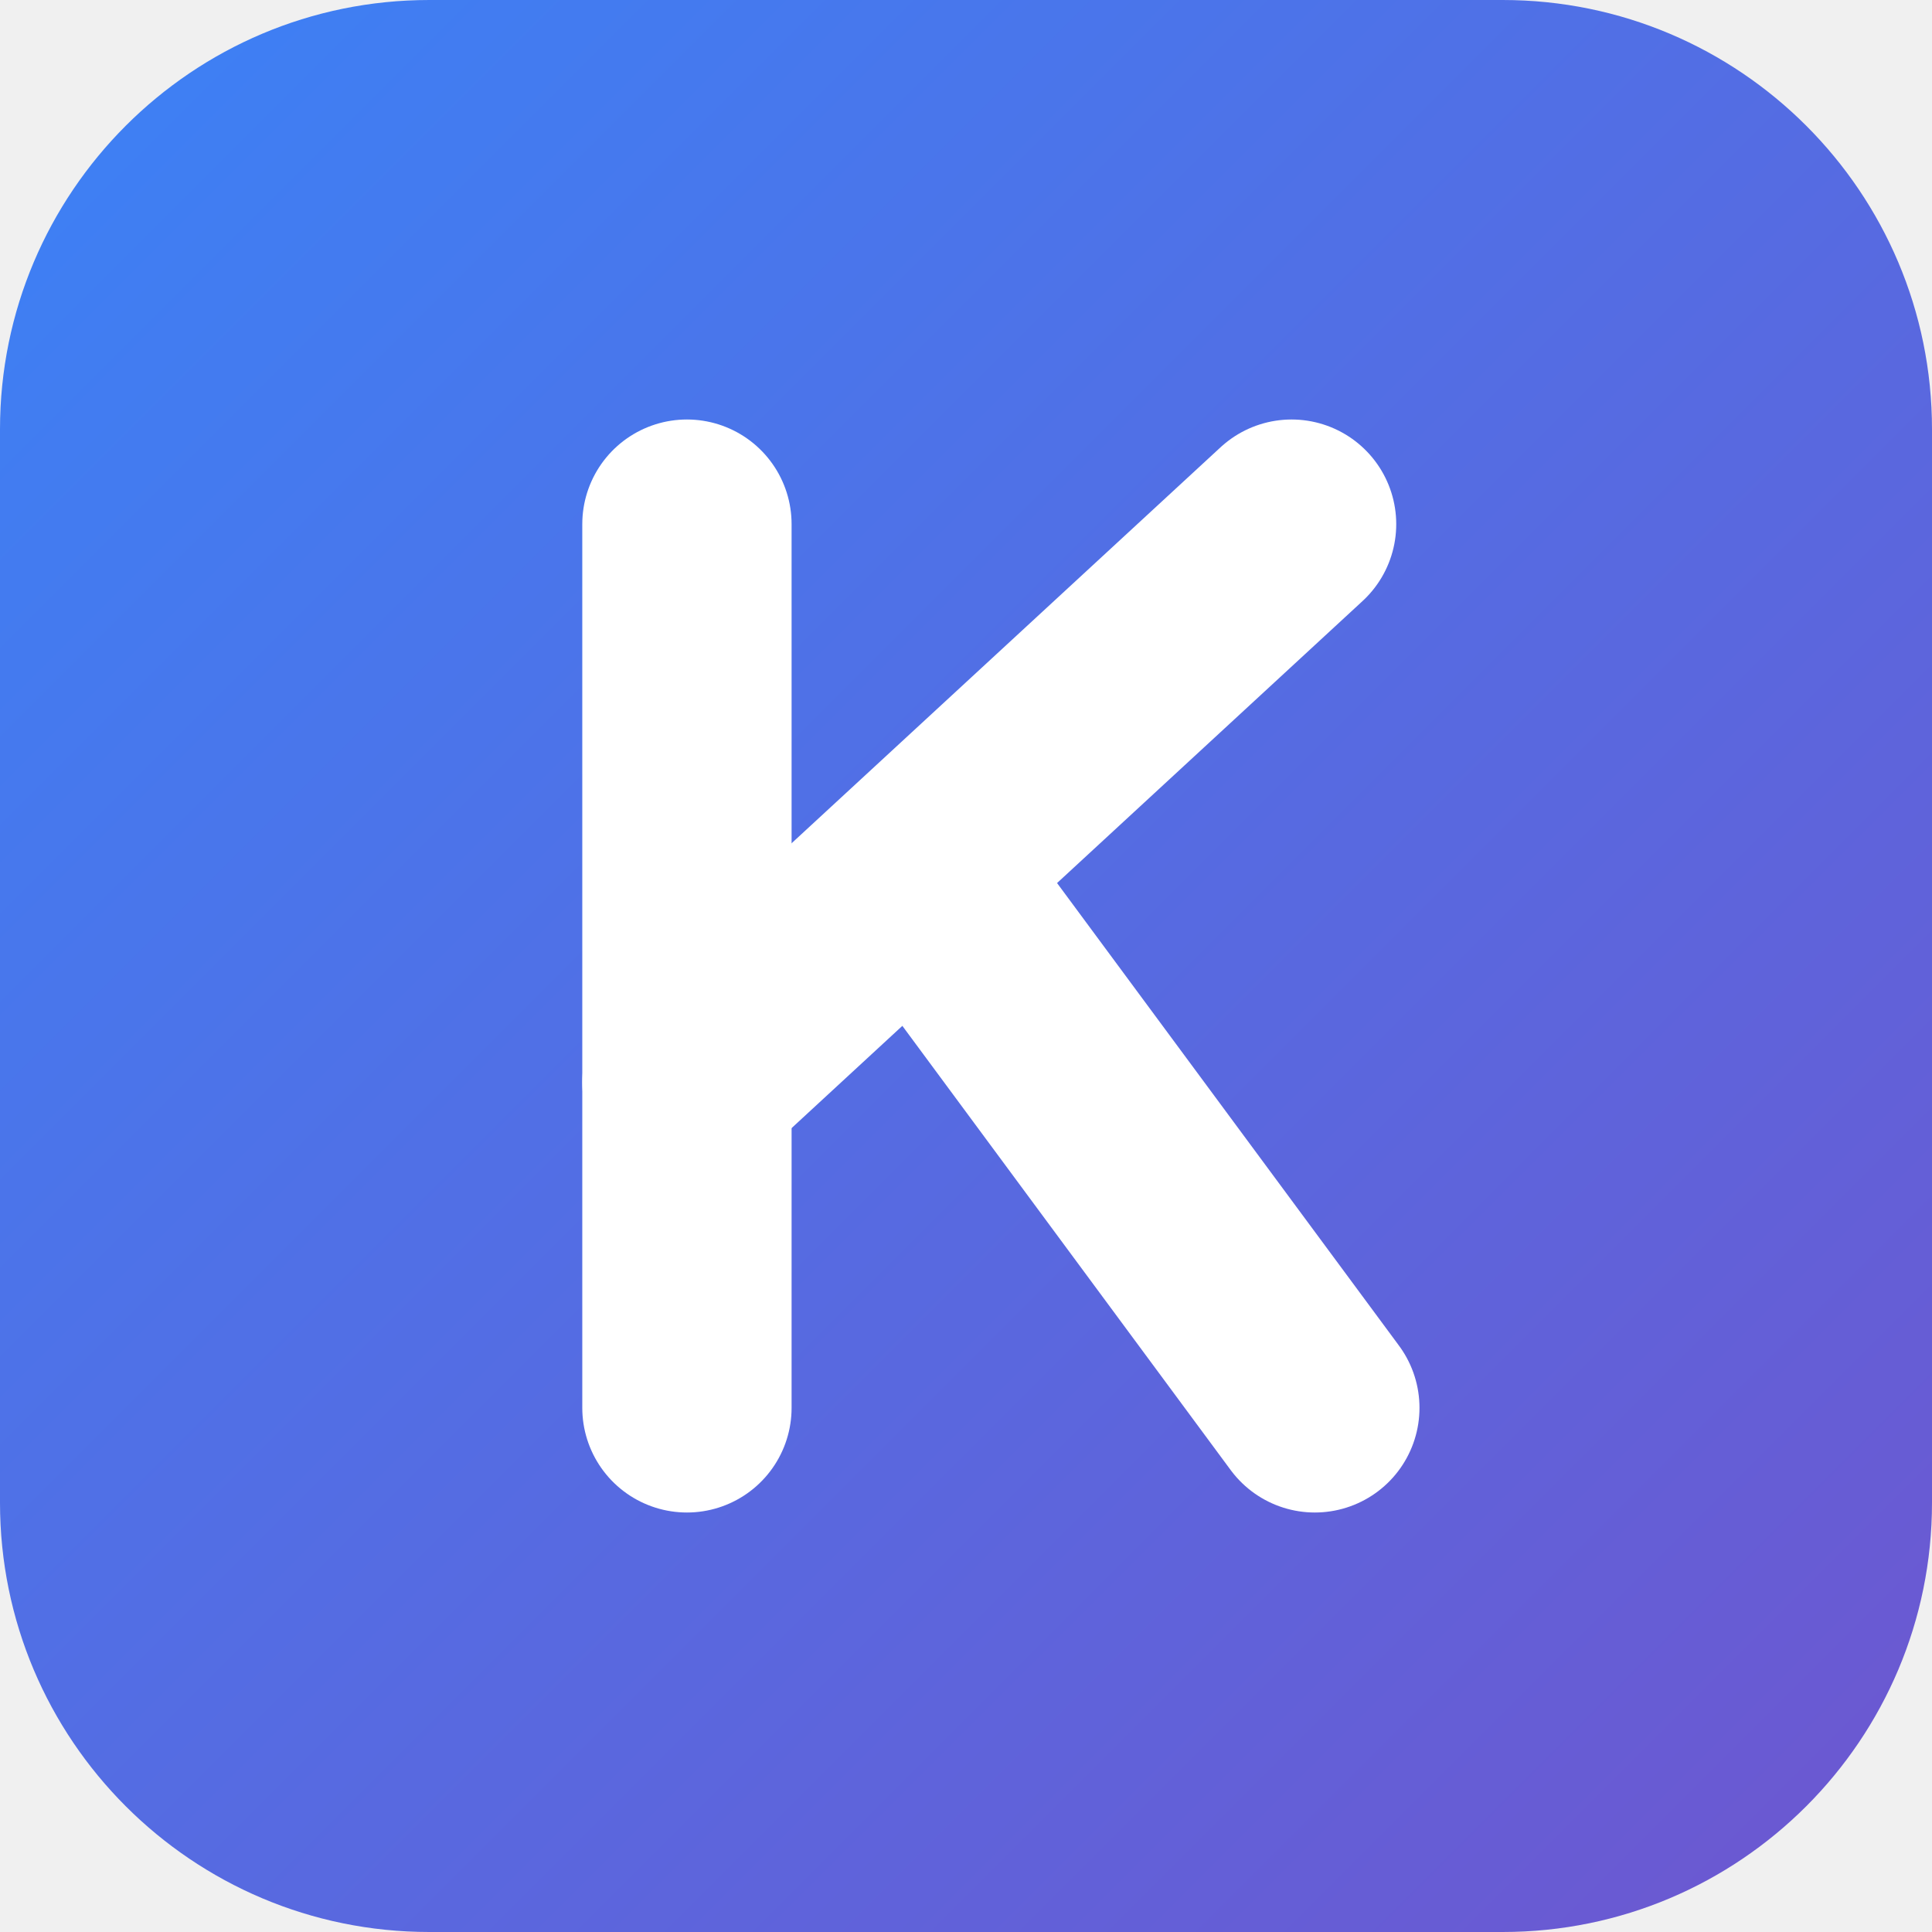
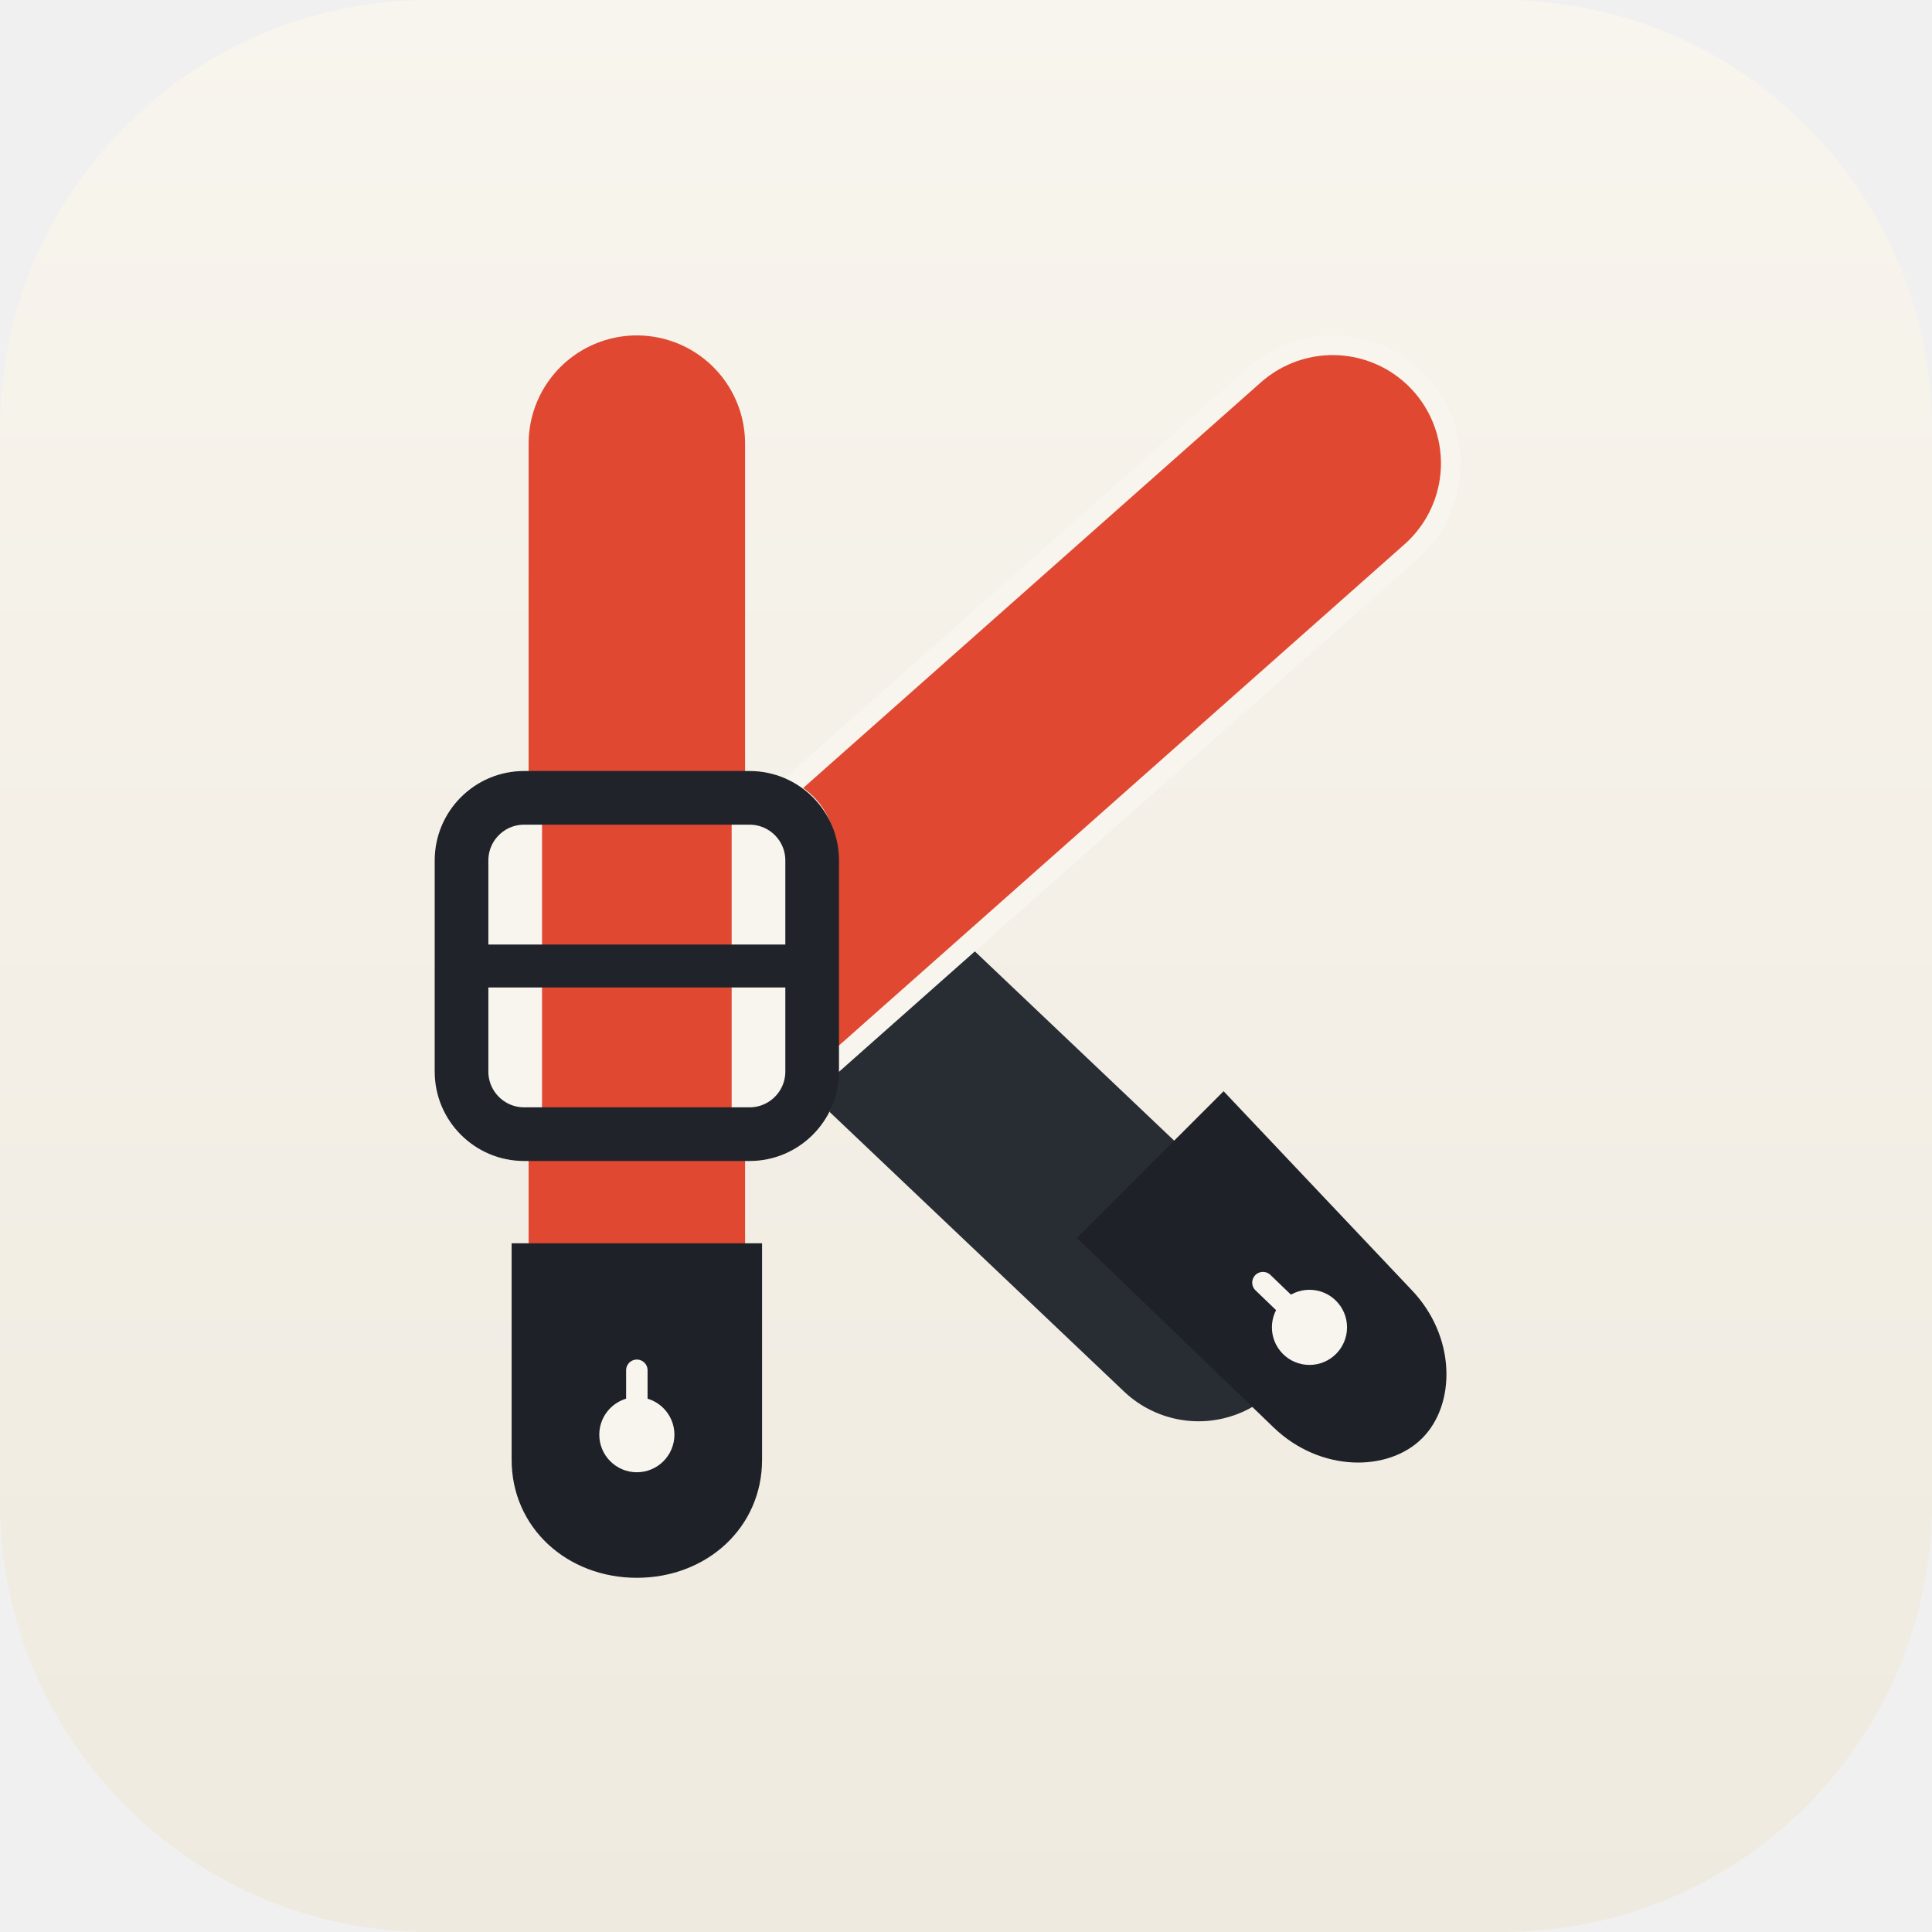
<svg xmlns="http://www.w3.org/2000/svg" viewBox="0 0 108 108" width="512" height="512">
  <defs>
-     <linearGradient id="kesoku-g" x1="0" y1="0" x2="1" y2="1">
-       <stop offset="0" stop-color="#3B82F6" />
-       <stop offset="1" stop-color="#6E56CF" />
+     <linearGradient id="kesoku-bg" x1="0" y1="0" x2="0" y2="1">
+       <stop offset="0" stop-color="#F8F5EE" />
+       <stop offset="1" stop-color="#EFEADF" />
    </linearGradient>
  </defs>
-   <rect width="108" height="108" rx="24" fill="url(#kesoku-g)" />
-   <g transform="translate(54 54) scale(1.3) translate(-54 -54)" fill="none" stroke="#FFFFFF" stroke-width="9" stroke-linecap="round" stroke-linejoin="round">
-     <path d="M42 35V73" />
-     <path d="M68 35L42 59" />
-     <path d="M52 50L69 73" />
-   </g>
+   <rect width="108" height="108" rx="24" fill="url(#kesoku-bg)" />
+   <path d="M43.2 50.8 L67.0 73.4" stroke="#282D34" stroke-width="12.1" stroke-linecap="round" />
+   <path d="M60.2 69.2 L71.2 79.8 C73.8 82.3 77.6 82.3 79.5 80.4 C81.4 78.5 81.4 74.7 78.9 72.1 L68.4 61.0 Z" fill="#1E2228" />
+   <circle cx="73.2" cy="74.2" r="2.1" fill="#F8F5EE" />
+   <path d="M73.2 74.2 L70.6 71.7" stroke="#F8F5EE" stroke-width="1.2" stroke-linecap="round" />
+   <path d="M74.5 25.9 L36.7 59.4" stroke="#F8F5EE" stroke-width="14.3" stroke-linecap="round" />
+   <path d="M74.5 25.9 L36.7 59.4" stroke="#E04832" stroke-width="12.1" stroke-linecap="round" />
+   <path d="M35.6 24.8 L35.6 71.3" stroke="#E04832" stroke-width="12.1" stroke-linecap="round" />
+   <path d="M28.6 69.5 L28.6 81.6 C28.6 85.4 31.7 88.2 35.6 88.2 C39.5 88.2 42.6 85.4 42.6 81.6 L42.6 69.5 Z" fill="#1E2228" />
+   <circle cx="35.6" cy="80.2" r="2.1" fill="#F8F5EE" />
+   <path d="M35.6 80.2 L35.6 76.6" stroke="#F8F5EE" stroke-width="1.2" stroke-linecap="round" />
+   <rect x="24.5" y="43.3" width="22.2" height="21.4" rx="4.2" fill="#F8F5EE" />
+   <rect x="30.3" y="45.0" width="10.6" height="18.0" fill="#E04832" />
+   <rect x="25.8" y="44.6" width="19.6" height="18.8" rx="3.5" fill="none" stroke="#20242A" stroke-width="3.0" />
+   <line x1="27.0" y1="54.0" x2="44.2" y2="54.0" stroke="#20242A" stroke-width="2.4" />
</svg>
